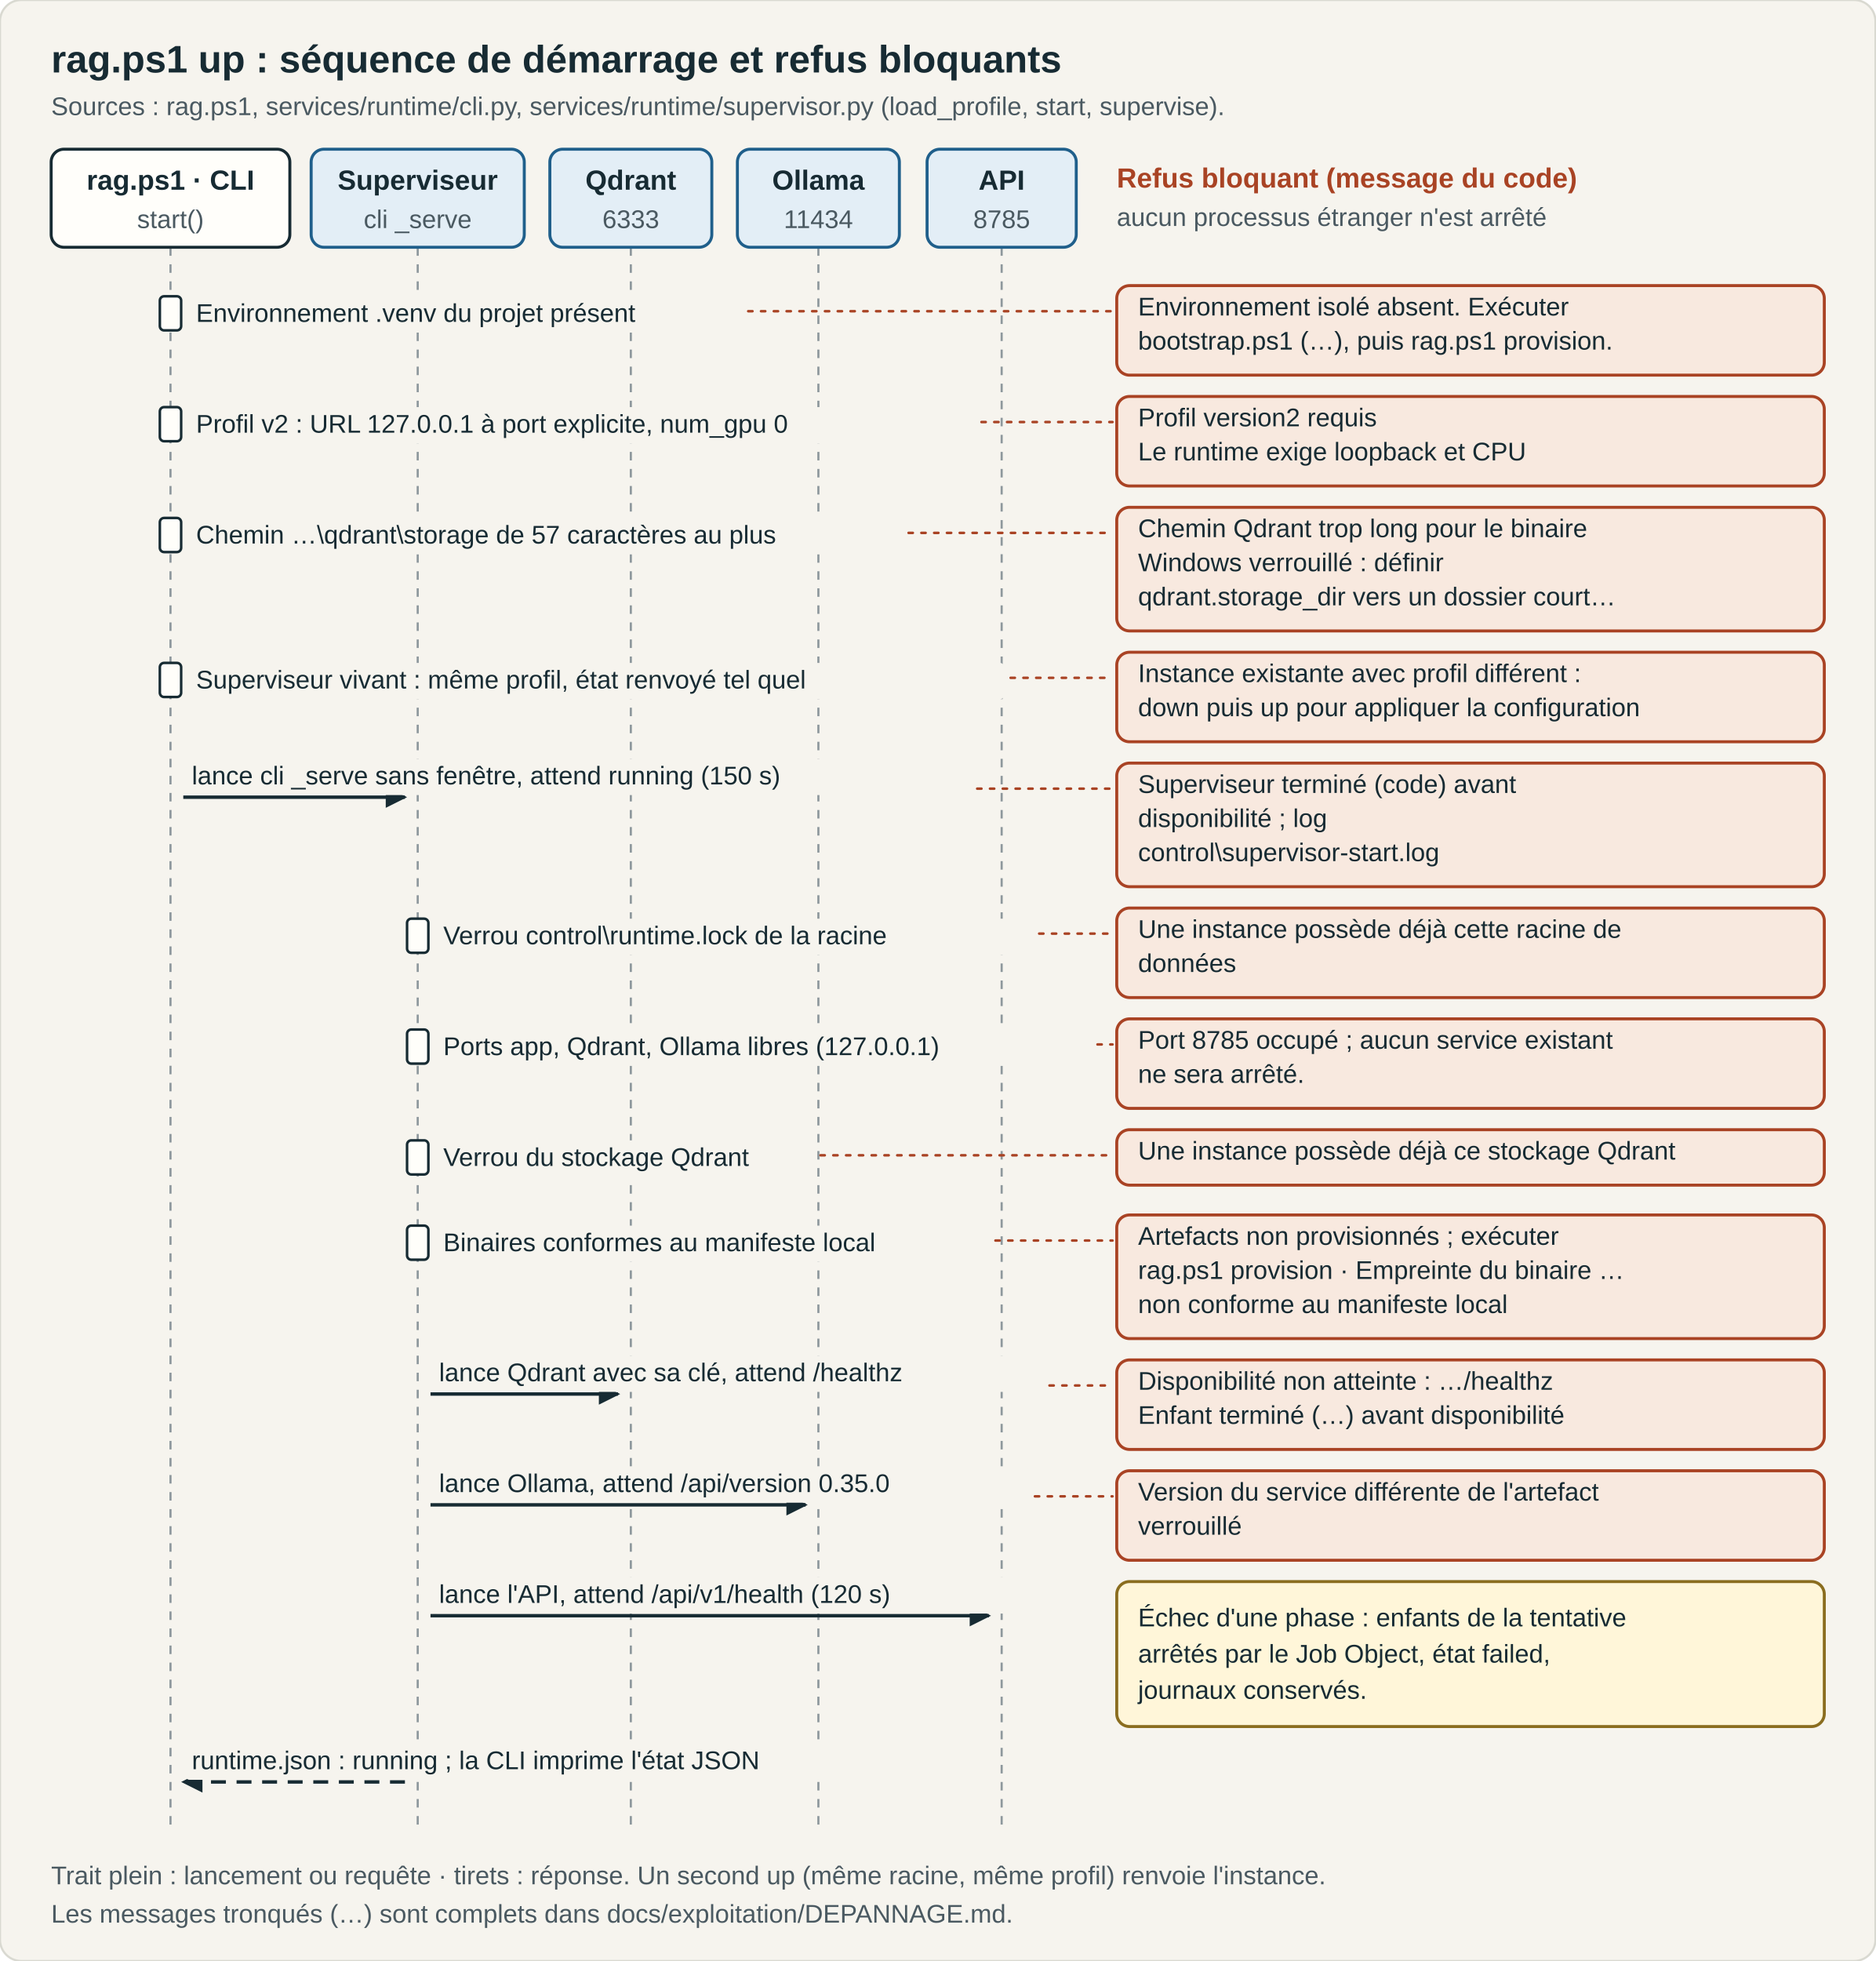
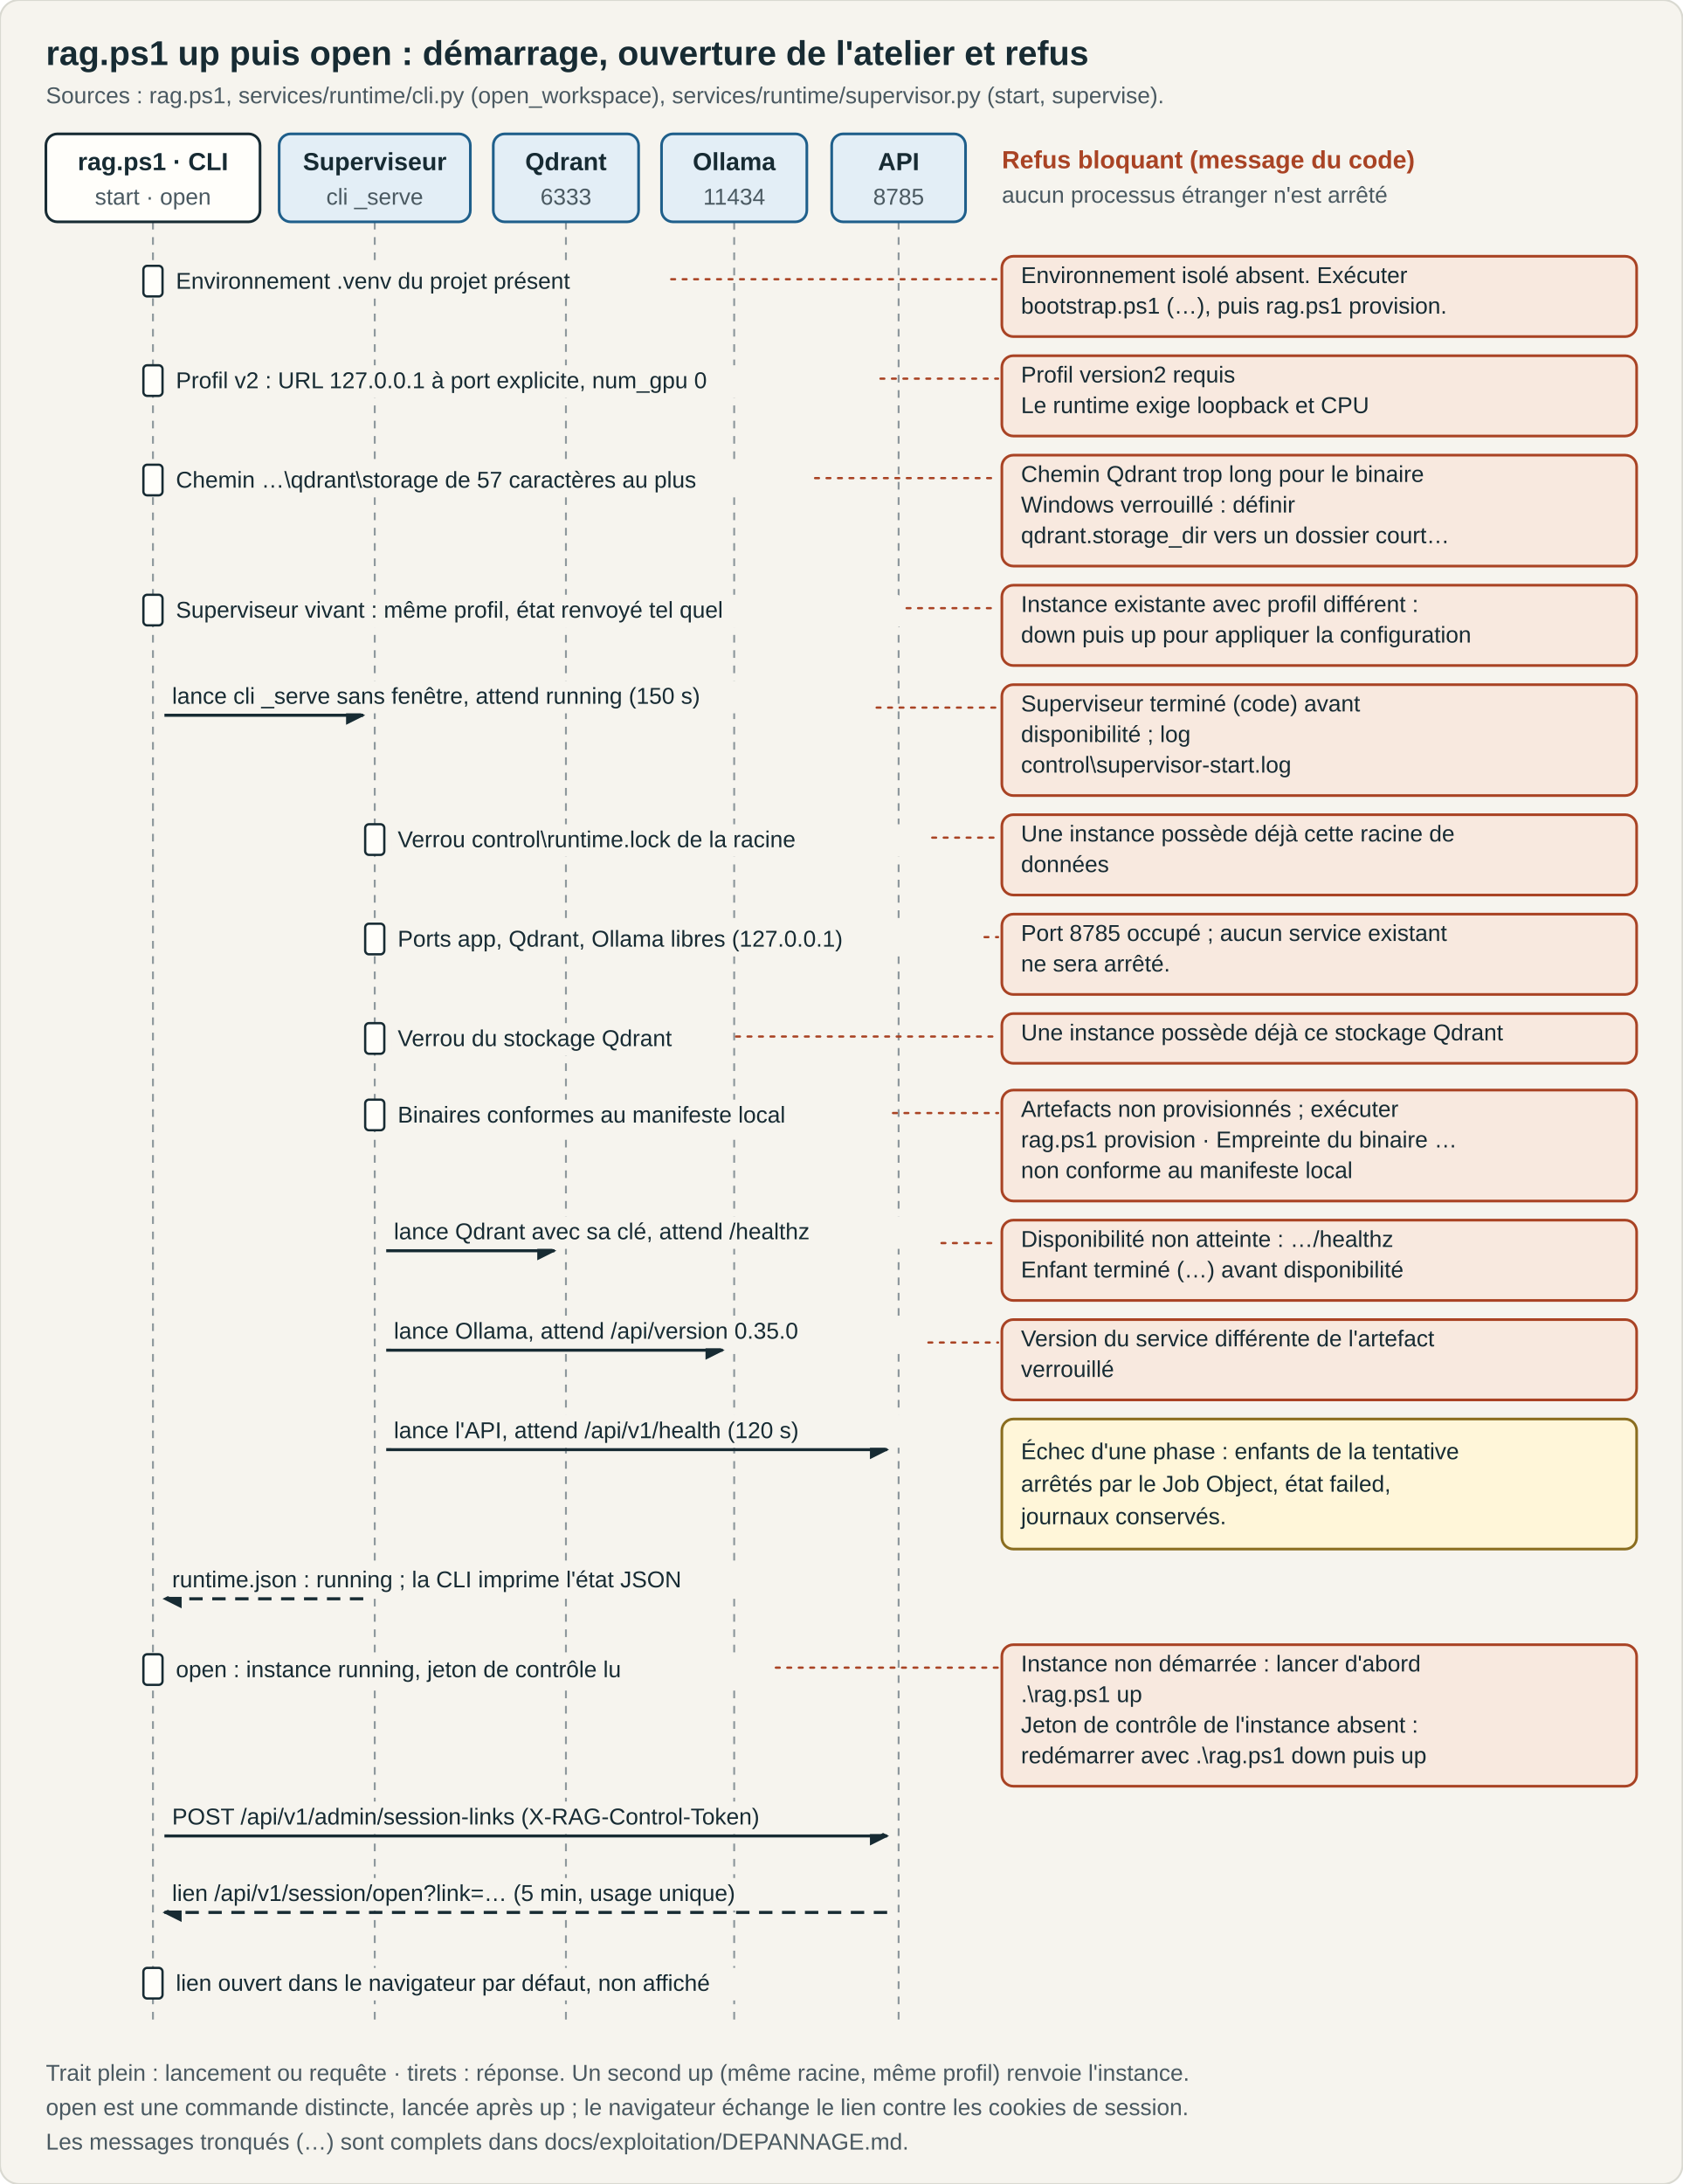
- <svg xmlns="http://www.w3.org/2000/svg" width="880" height="920" viewBox="0 0 880 920" role="img" aria-labelledby="sequence-up-title sequence-up-desc" font-family="'Segoe UI', system-ui, -apple-system, 'Helvetica Neue', Arial, sans-serif">
+ <svg xmlns="http://www.w3.org/2000/svg" width="880" height="1142" viewBox="0 0 880 1142" role="img" aria-labelledby="sequence-up-title sequence-up-desc" font-family="'Segoe UI', system-ui, -apple-system, 'Helvetica Neue', Arial, sans-serif">
  <defs>
    <marker id="sequence-up-head-172b33" viewBox="0 0 10 10" refX="9" refY="5" markerWidth="10" markerHeight="10" markerUnits="userSpaceOnUse" orient="auto-start-reverse">
      <path d="M0,0 L10,5 L0,10 z" fill="#172B33" />
    </marker>
  </defs>
-   <rect x="0" y="0" width="880" height="920" rx="10" fill="#F6F4EE" stroke="#D9D9D1" />
-   <line x1="470" y1="116" x2="470" y2="856" stroke="#8E989D" stroke-width="1" stroke-dasharray="4 4" />
-   <line x1="384" y1="116" x2="384" y2="856" stroke="#8E989D" stroke-width="1" stroke-dasharray="4 4" />
-   <line x1="296" y1="116" x2="296" y2="856" stroke="#8E989D" stroke-width="1" stroke-dasharray="4 4" />
-   <line x1="196" y1="116" x2="196" y2="856" stroke="#8E989D" stroke-width="1" stroke-dasharray="4 4" />
-   <line x1="80" y1="116" x2="80" y2="856" stroke="#8E989D" stroke-width="1" stroke-dasharray="4 4" />
-   <text x="24" y="34" font-size="18" fill="#172B33" font-weight="600">rag.ps1 up : séquence de démarrage et refus bloquants</text>
-   <text x="24" y="54" font-size="12" fill="#4A5961">Sources : rag.ps1, services/runtime/cli.py, services/runtime/supervisor.py (load_profile, start, supervise).</text>
+   <rect x="0" y="0" width="880" height="1142" rx="10" fill="#F6F4EE" stroke="#D9D9D1" />
+   <line x1="470" y1="116" x2="470" y2="1060" stroke="#8E989D" stroke-width="1" stroke-dasharray="4 4" />
+   <line x1="384" y1="116" x2="384" y2="1060" stroke="#8E989D" stroke-width="1" stroke-dasharray="4 4" />
+   <line x1="296" y1="116" x2="296" y2="1060" stroke="#8E989D" stroke-width="1" stroke-dasharray="4 4" />
+   <line x1="196" y1="116" x2="196" y2="1060" stroke="#8E989D" stroke-width="1" stroke-dasharray="4 4" />
+   <line x1="80" y1="116" x2="80" y2="1060" stroke="#8E989D" stroke-width="1" stroke-dasharray="4 4" />
+   <text x="24" y="34" font-size="18" fill="#172B33" font-weight="600">rag.ps1 up puis open : démarrage, ouverture de l'atelier et refus</text>
+   <text x="24" y="54" font-size="12" fill="#4A5961">Sources : rag.ps1, services/runtime/cli.py (open_workspace), services/runtime/supervisor.py (start, supervise).</text>
  <rect x="24" y="70" width="112" height="46" rx="6" fill="#FFFEFA" stroke="#172B33" stroke-width="1.4" />
  <text x="80" y="89" font-size="13" fill="#172B33" font-weight="600" text-anchor="middle">rag.ps1 · CLI</text>
-   <text x="80" y="107" font-size="12" fill="#4A5961" text-anchor="middle">start()</text>
+   <text x="80" y="107" font-size="12" fill="#4A5961" text-anchor="middle">start · open</text>
  <rect x="146" y="70" width="100" height="46" rx="6" fill="#E3EEF6" stroke="#1F5F8B" stroke-width="1.4" />
  <text x="196" y="89" font-size="13" fill="#172B33" font-weight="600" text-anchor="middle">Superviseur</text>
  <text x="196" y="107" font-size="12" fill="#4A5961" text-anchor="middle">cli _serve</text>
  <rect x="258" y="70" width="76" height="46" rx="6" fill="#E3EEF6" stroke="#1F5F8B" stroke-width="1.4" />
  <text x="296" y="89" font-size="13" fill="#172B33" font-weight="600" text-anchor="middle">Qdrant</text>
  <text x="296" y="107" font-size="12" fill="#4A5961" text-anchor="middle">6333</text>
  <rect x="346" y="70" width="76" height="46" rx="6" fill="#E3EEF6" stroke="#1F5F8B" stroke-width="1.4" />
  <text x="384" y="89" font-size="13" fill="#172B33" font-weight="600" text-anchor="middle">Ollama</text>
  <text x="384" y="107" font-size="12" fill="#4A5961" text-anchor="middle">11434</text>
  <rect x="435" y="70" width="70" height="46" rx="6" fill="#E3EEF6" stroke="#1F5F8B" stroke-width="1.4" />
  <text x="470" y="89" font-size="13" fill="#172B33" font-weight="600" text-anchor="middle">API</text>
  <text x="470" y="107" font-size="12" fill="#4A5961" text-anchor="middle">8785</text>
  <text x="524" y="88" font-size="13" fill="#A94324" font-weight="600">Refus bloquant (message du code)</text>
  <text x="524" y="106" font-size="12" fill="#4A5961">aucun processus étranger n'est arrêté</text>
  <rect x="75" y="139" width="10" height="16" rx="2" fill="#FFFEFA" stroke="#172B33" stroke-width="1.2" />
  <rect x="89" y="139" width="259.08" height="17" rx="2" fill="#F6F4EE" stroke="#F6F4EE" stroke-width="0" />
  <text x="92" y="151" font-size="12" fill="#172B33">Environnement .venv du projet présent</text>
  <polyline points="351.08,146 522,146" fill="none" stroke="#A94324" stroke-width="1.2" stroke-dasharray="2 4" stroke-linecap="round" />
  <rect x="524" y="134" width="332" height="42" rx="6" fill="#F8E9DF" stroke="#A94324" stroke-width="1.4" />
  <text x="534" y="148" font-size="12" fill="#172B33">Environnement isolé absent. Exécuter</text>
  <text x="534" y="164" font-size="12" fill="#172B33">bootstrap.ps1 (…), puis rag.ps1 provision.</text>
  <rect x="75" y="191" width="10" height="16" rx="2" fill="#FFFEFA" stroke="#172B33" stroke-width="1.2" />
  <rect x="89" y="191" width="368.52" height="17" rx="2" fill="#F6F4EE" stroke="#F6F4EE" stroke-width="0" />
  <text x="92" y="203" font-size="12" fill="#172B33">Profil v2 : URL 127.0.0.1 à port explicite, num_gpu 0</text>
  <polyline points="460.52,198 522,198" fill="none" stroke="#A94324" stroke-width="1.2" stroke-dasharray="2 4" stroke-linecap="round" />
  <rect x="524" y="186" width="332" height="42" rx="6" fill="#F8E9DF" stroke="#A94324" stroke-width="1.4" />
  <text x="534" y="200" font-size="12" fill="#172B33">Profil version2 requis</text>
  <text x="534" y="216" font-size="12" fill="#172B33">Le runtime exige loopback et CPU</text>
  <rect x="75" y="243" width="10" height="16" rx="2" fill="#FFFEFA" stroke="#172B33" stroke-width="1.2" />
  <rect x="89" y="243" width="334.32" height="17" rx="2" fill="#F6F4EE" stroke="#F6F4EE" stroke-width="0" />
  <text x="92" y="255" font-size="12" fill="#172B33">Chemin …\qdrant\storage de 57 caractères au plus</text>
  <polyline points="426.32,250 522,250" fill="none" stroke="#A94324" stroke-width="1.2" stroke-dasharray="2 4" stroke-linecap="round" />
  <rect x="524" y="238" width="332" height="58" rx="6" fill="#F8E9DF" stroke="#A94324" stroke-width="1.4" />
  <text x="534" y="252" font-size="12" fill="#172B33">Chemin Qdrant trop long pour le binaire</text>
  <text x="534" y="268" font-size="12" fill="#172B33">Windows verrouillé : définir</text>
  <text x="534" y="284" font-size="12" fill="#172B33">qdrant.storage_dir vers un dossier court…</text>
  <rect x="75" y="311" width="10" height="16" rx="2" fill="#FFFEFA" stroke="#172B33" stroke-width="1.2" />
  <rect x="89" y="311" width="382.2" height="17" rx="2" fill="#F6F4EE" stroke="#F6F4EE" stroke-width="0" />
  <text x="92" y="323" font-size="12" fill="#172B33">Superviseur vivant : même profil, état renvoyé tel quel</text>
  <polyline points="474.2,318 522,318" fill="none" stroke="#A94324" stroke-width="1.2" stroke-dasharray="2 4" stroke-linecap="round" />
  <rect x="524" y="306" width="332" height="42" rx="6" fill="#F8E9DF" stroke="#A94324" stroke-width="1.4" />
  <text x="534" y="320" font-size="12" fill="#172B33">Instance existante avec profil différent :</text>
  <text x="534" y="336" font-size="12" fill="#172B33">down puis up pour appliquer la configuration</text>
  <polyline points="86,374 190,374" fill="none" stroke="#172B33" stroke-width="1.6" marker-end="url(#sequence-up-head-172b33)" />
  <rect x="87" y="356" width="368.52" height="17" rx="2" fill="#F6F4EE" stroke="#F6F4EE" stroke-width="0" />
  <text x="90" y="368" font-size="12" fill="#172B33">lance cli _serve sans fenêtre, attend running (150 s)</text>
  <polyline points="458.52,370 522,370" fill="none" stroke="#A94324" stroke-width="1.2" stroke-dasharray="2 4" stroke-linecap="round" />
  <rect x="524" y="358" width="332" height="58" rx="6" fill="#F8E9DF" stroke="#A94324" stroke-width="1.4" />
  <text x="534" y="372" font-size="12" fill="#172B33">Superviseur terminé (code) avant</text>
  <text x="534" y="388" font-size="12" fill="#172B33">disponibilité ; log</text>
  <text x="534" y="404" font-size="12" fill="#172B33">control\supervisor-start.log</text>
  <rect x="191" y="431" width="10" height="16" rx="2" fill="#FFFEFA" stroke="#172B33" stroke-width="1.2" />
  <rect x="205" y="431" width="279.6" height="17" rx="2" fill="#F6F4EE" stroke="#F6F4EE" stroke-width="0" />
  <text x="208" y="443" font-size="12" fill="#172B33">Verrou control\runtime.lock de la racine</text>
  <polyline points="487.6,438 522,438" fill="none" stroke="#A94324" stroke-width="1.2" stroke-dasharray="2 4" stroke-linecap="round" />
  <rect x="524" y="426" width="332" height="42" rx="6" fill="#F8E9DF" stroke="#A94324" stroke-width="1.4" />
  <text x="534" y="440" font-size="12" fill="#172B33">Une instance possède déjà cette racine de</text>
  <text x="534" y="456" font-size="12" fill="#172B33">données</text>
  <rect x="191" y="483" width="10" height="16" rx="2" fill="#FFFEFA" stroke="#172B33" stroke-width="1.2" />
  <rect x="205" y="483" width="306.96" height="17" rx="2" fill="#F6F4EE" stroke="#F6F4EE" stroke-width="0" />
  <text x="208" y="495" font-size="12" fill="#172B33">Ports app, Qdrant, Ollama libres (127.0.0.1)</text>
  <polyline points="514.96,490 522,490" fill="none" stroke="#A94324" stroke-width="1.2" stroke-dasharray="2 4" stroke-linecap="round" />
  <rect x="524" y="478" width="332" height="42" rx="6" fill="#F8E9DF" stroke="#A94324" stroke-width="1.4" />
  <text x="534" y="492" font-size="12" fill="#172B33">Port 8785 occupé ; aucun service existant</text>
  <text x="534" y="508" font-size="12" fill="#172B33">ne sera arrêté.</text>
  <rect x="191" y="535" width="10" height="16" rx="2" fill="#FFFEFA" stroke="#172B33" stroke-width="1.2" />
  <rect x="205" y="535" width="177" height="17" rx="2" fill="#F6F4EE" stroke="#F6F4EE" stroke-width="0" />
  <text x="208" y="547" font-size="12" fill="#172B33">Verrou du stockage Qdrant</text>
  <polyline points="385,542 522,542" fill="none" stroke="#A94324" stroke-width="1.2" stroke-dasharray="2 4" stroke-linecap="round" />
  <rect x="524" y="530" width="332" height="26" rx="6" fill="#F8E9DF" stroke="#A94324" stroke-width="1.4" />
  <text x="534" y="544" font-size="12" fill="#172B33">Une instance possède déjà ce stockage Qdrant</text>
  <rect x="191" y="575" width="10" height="16" rx="2" fill="#FFFEFA" stroke="#172B33" stroke-width="1.2" />
  <rect x="205" y="575" width="259.08" height="17" rx="2" fill="#F6F4EE" stroke="#F6F4EE" stroke-width="0" />
  <text x="208" y="587" font-size="12" fill="#172B33">Binaires conformes au manifeste local</text>
  <polyline points="467.08,582 522,582" fill="none" stroke="#A94324" stroke-width="1.2" stroke-dasharray="2 4" stroke-linecap="round" />
  <rect x="524" y="570" width="332" height="58" rx="6" fill="#F8E9DF" stroke="#A94324" stroke-width="1.4" />
  <text x="534" y="584" font-size="12" fill="#172B33">Artefacts non provisionnés ; exécuter</text>
  <text x="534" y="600" font-size="12" fill="#172B33">rag.ps1 provision · Empreinte du binaire …</text>
  <text x="534" y="616" font-size="12" fill="#172B33">non conforme au manifeste local</text>
  <polyline points="202,654 290,654" fill="none" stroke="#172B33" stroke-width="1.6" marker-end="url(#sequence-up-head-172b33)" />
  <rect x="203" y="636" width="286.44" height="17" rx="2" fill="#F6F4EE" stroke="#F6F4EE" stroke-width="0" />
  <text x="206" y="648" font-size="12" fill="#172B33">lance Qdrant avec sa clé, attend /healthz</text>
  <polyline points="492.44,650 522,650" fill="none" stroke="#A94324" stroke-width="1.2" stroke-dasharray="2 4" stroke-linecap="round" />
  <rect x="524" y="638" width="332" height="42" rx="6" fill="#F8E9DF" stroke="#A94324" stroke-width="1.4" />
  <text x="534" y="652" font-size="12" fill="#172B33">Disponibilité non atteinte : …/healthz</text>
  <text x="534" y="668" font-size="12" fill="#172B33">Enfant terminé (…) avant disponibilité</text>
  <polyline points="202,706 378,706" fill="none" stroke="#172B33" stroke-width="1.6" marker-end="url(#sequence-up-head-172b33)" />
  <rect x="203" y="688" width="279.6" height="17" rx="2" fill="#F6F4EE" stroke="#F6F4EE" stroke-width="0" />
  <text x="206" y="700" font-size="12" fill="#172B33">lance Ollama, attend /api/version 0.35.0</text>
  <polyline points="485.6,702 522,702" fill="none" stroke="#A94324" stroke-width="1.2" stroke-dasharray="2 4" stroke-linecap="round" />
  <rect x="524" y="690" width="332" height="42" rx="6" fill="#F8E9DF" stroke="#A94324" stroke-width="1.4" />
  <text x="534" y="704" font-size="12" fill="#172B33">Version du service différente de l'artefact</text>
  <text x="534" y="720" font-size="12" fill="#172B33">verrouillé</text>
  <polyline points="202,758 464,758" fill="none" stroke="#172B33" stroke-width="1.6" marker-end="url(#sequence-up-head-172b33)" />
  <rect x="203" y="740" width="293.28" height="17" rx="2" fill="#F6F4EE" stroke="#F6F4EE" stroke-width="0" />
  <text x="206" y="752" font-size="12" fill="#172B33">lance l'API, attend /api/v1/health (120 s)</text>
  <rect x="524" y="742" width="332" height="68" rx="6" fill="#FFF6D9" stroke="#8A6D1F" stroke-width="1.4" />
  <text x="534" y="763" font-size="12" fill="#172B33">Échec d'une phase : enfants de la tentative</text>
  <text x="534" y="780" font-size="12" fill="#172B33">arrêtés par le Job Object, état failed,</text>
  <text x="534" y="797" font-size="12" fill="#172B33">journaux conservés.</text>
  <polyline points="190,836 86,836" fill="none" stroke="#172B33" stroke-width="1.6" stroke-dasharray="7 5" marker-end="url(#sequence-up-head-172b33)" />
  <rect x="87" y="818" width="354.84" height="17" rx="2" fill="#F6F4EE" stroke="#F6F4EE" stroke-width="0" />
  <text x="90" y="830" font-size="12" fill="#172B33">runtime.json : running ; la CLI imprime l'état JSON</text>
-   <text x="24" y="884" font-size="12" fill="#4A5961">Trait plein : lancement ou requête · tirets : réponse. Un second up (même racine, même profil) renvoie l'instance.</text>
-   <text x="24" y="902" font-size="12" fill="#4A5961">Les messages tronqués (…) sont complets dans docs/exploitation/DEPANNAGE.md.</text>
+   <rect x="75" y="865" width="10" height="16" rx="2" fill="#FFFEFA" stroke="#172B33" stroke-width="1.2" />
+   <rect x="89" y="865" width="313.8" height="17" rx="2" fill="#F6F4EE" stroke="#F6F4EE" stroke-width="0" />
+   <text x="92" y="877" font-size="12" fill="#172B33">open : instance running, jeton de contrôle lu</text>
+   <polyline points="405.8,872 522,872" fill="none" stroke="#A94324" stroke-width="1.2" stroke-dasharray="2 4" stroke-linecap="round" />
+   <rect x="524" y="860" width="332" height="74" rx="6" fill="#F8E9DF" stroke="#A94324" stroke-width="1.4" />
+   <text x="534" y="874" font-size="12" fill="#172B33">Instance non démarrée : lancer d'abord</text>
+   <text x="534" y="890" font-size="12" fill="#172B33">.\rag.ps1 up</text>
+   <text x="534" y="906" font-size="12" fill="#172B33">Jeton de contrôle de l'instance absent :</text>
+   <text x="534" y="922" font-size="12" fill="#172B33">redémarrer avec .\rag.ps1 down puis up</text>
+   <polyline points="86,960 464,960" fill="none" stroke="#172B33" stroke-width="1.6" marker-end="url(#sequence-up-head-172b33)" />
+   <rect x="87" y="942" width="375.36" height="17" rx="2" fill="#F6F4EE" stroke="#F6F4EE" stroke-width="0" />
+   <text x="90" y="954" font-size="12" fill="#172B33">POST /api/v1/admin/session-links (X-RAG-Control-Token)</text>
+   <polyline points="464,1000 86,1000" fill="none" stroke="#172B33" stroke-width="1.6" stroke-dasharray="7 5" marker-end="url(#sequence-up-head-172b33)" />
+   <rect x="87" y="982" width="375.36" height="17" rx="2" fill="#F6F4EE" stroke="#F6F4EE" stroke-width="0" />
+   <text x="90" y="994" font-size="12" fill="#172B33">lien /api/v1/session/open?link=… (5 min, usage unique)</text>
+   <rect x="75" y="1029" width="10" height="16" rx="2" fill="#FFFEFA" stroke="#172B33" stroke-width="1.2" />
+   <rect x="89" y="1029" width="375.36" height="17" rx="2" fill="#F6F4EE" stroke="#F6F4EE" stroke-width="0" />
+   <text x="92" y="1041" font-size="12" fill="#172B33">lien ouvert dans le navigateur par défaut, non affiché</text>
+   <text x="24" y="1088" font-size="12" fill="#4A5961">Trait plein : lancement ou requête · tirets : réponse. Un second up (même racine, même profil) renvoie l'instance.</text>
+   <text x="24" y="1106" font-size="12" fill="#4A5961">open est une commande distincte, lancée après up ; le navigateur échange le lien contre les cookies de session.</text>
+   <text x="24" y="1124" font-size="12" fill="#4A5961">Les messages tronqués (…) sont complets dans docs/exploitation/DEPANNAGE.md.</text>
</svg>
